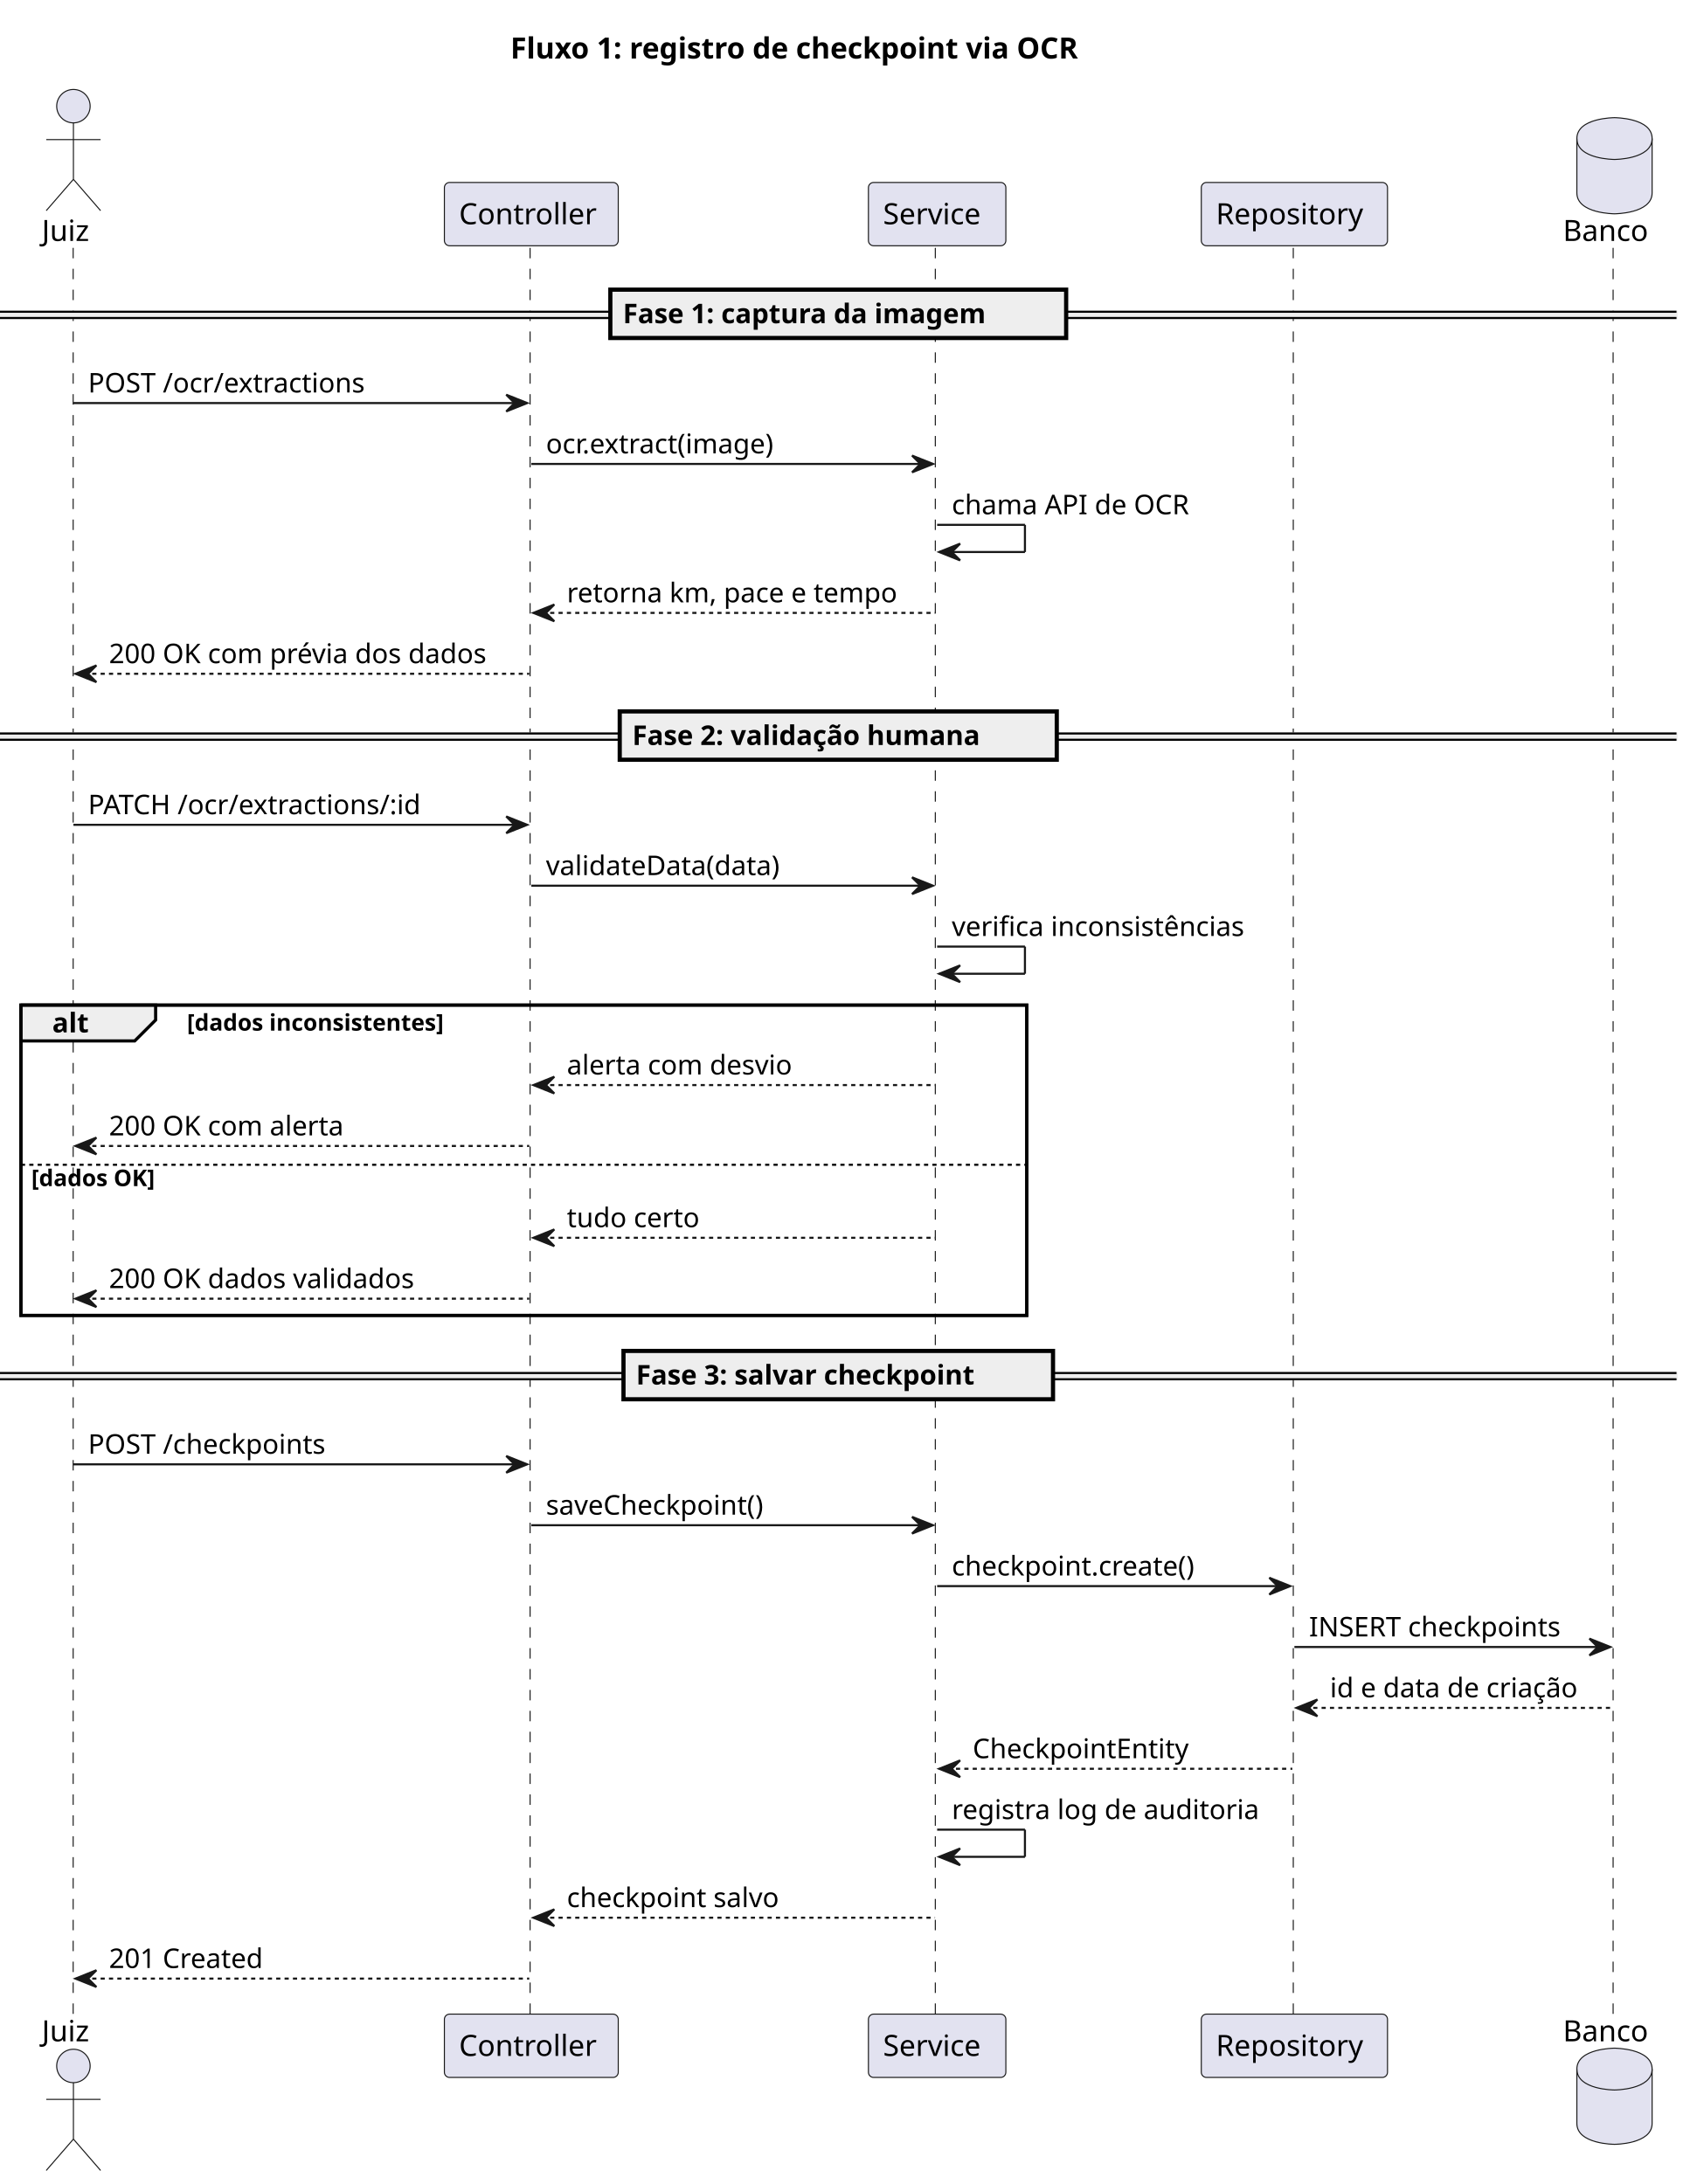
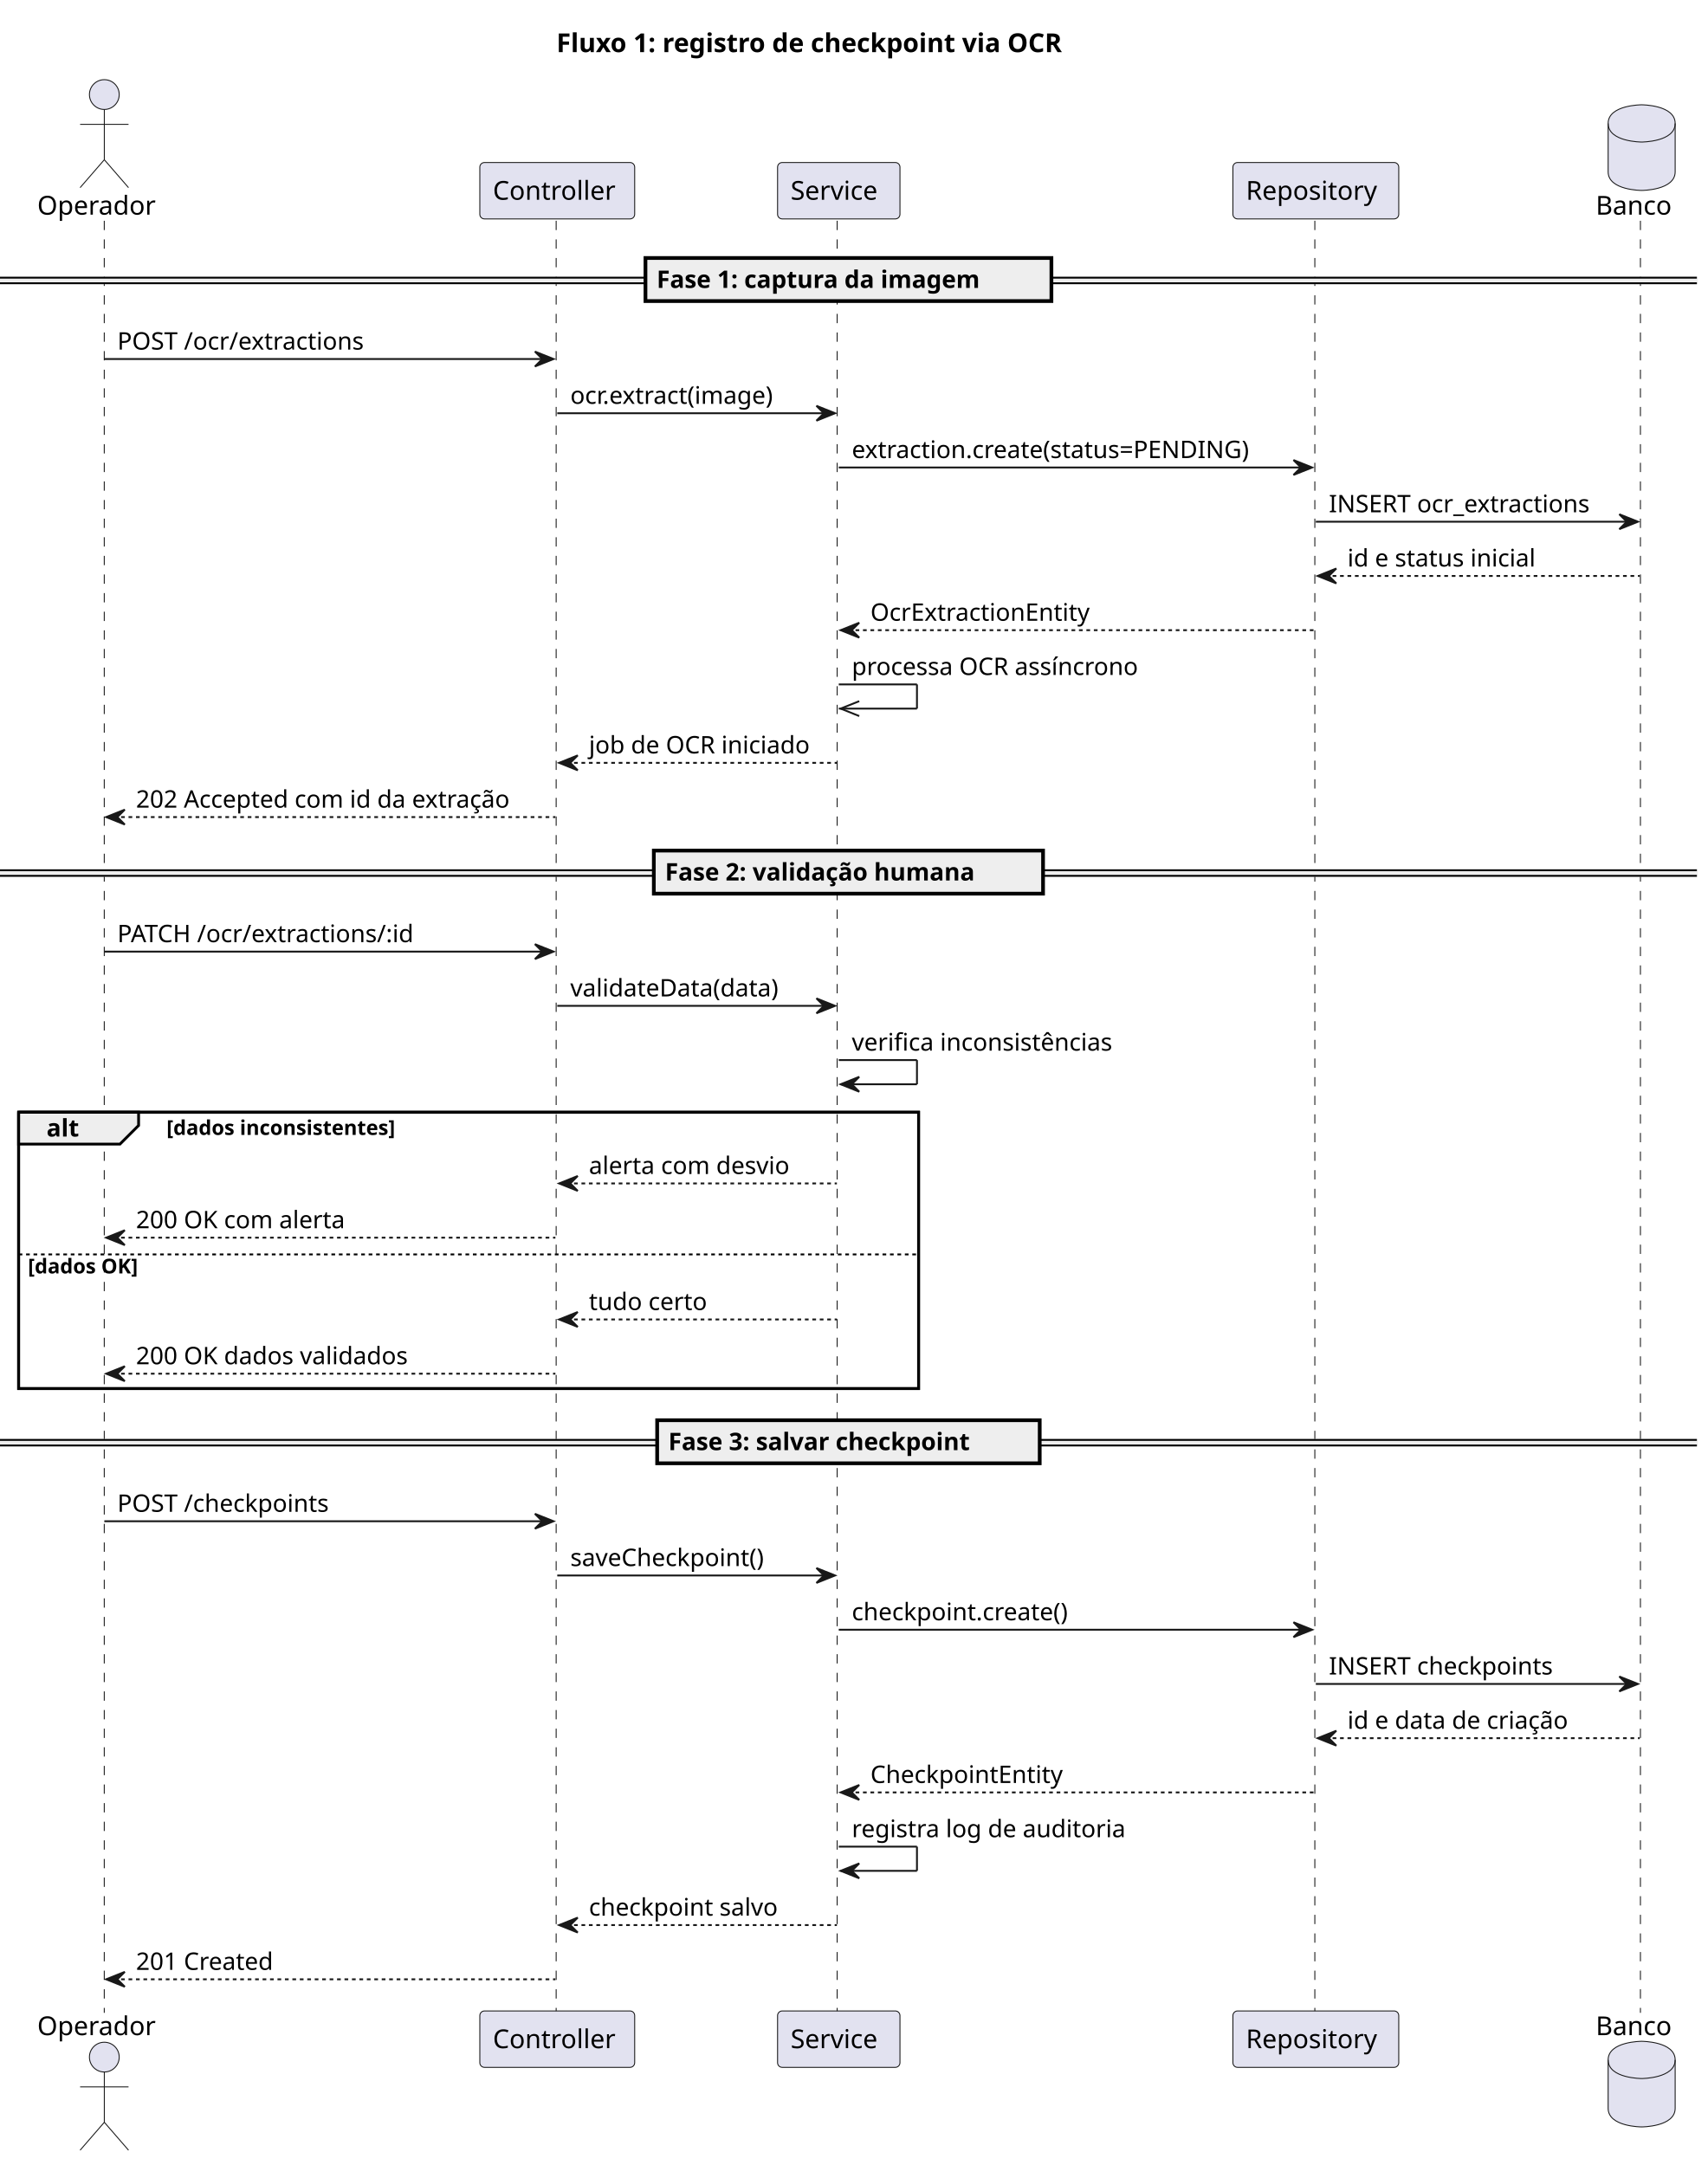
- <svg xmlns="http://www.w3.org/2000/svg" contentStyleType="text/css" data-diagram-type="SEQUENCE" height="1045px" preserveAspectRatio="none" style="width:808px;height:1045px;background:#FFFFFF;" version="1.1" viewBox="0 0 808 1045" width="808px" zoomAndPan="magnify">
+ <svg xmlns="http://www.w3.org/2000/svg" contentStyleType="text/css" data-diagram-type="SEQUENCE" height="1163px" preserveAspectRatio="none" style="width:917px;height:1163px;background:#FFFFFF;" version="1.1" viewBox="0 0 917 1163" width="917px" zoomAndPan="magnify">
  <defs />
  <g>
-     <text fill="#000000" font-family="sans-serif" font-size="14" font-weight="bold" lengthAdjust="spacing" textLength="312.642" x="244.156" y="27.995">Fluxo 1: registro de checkpoint via OCR</text>
-     <rect fill="none" height="148.469" style="stroke:#000000;stroke-width:1.5;" width="481.152" x="10" y="480.922" />
-     <g>
-       <rect fill="#000000" fill-opacity="0" height="846.125" width="8" x="31.12" y="118.594" />
-       <line style="stroke:#181818;stroke-width:0.5;stroke-dasharray:5,5;" x1="35" x2="35" y1="118.594" y2="964.719" />
-     </g>
-     <g>
-       <rect fill="#000000" fill-opacity="0" height="846.125" width="8" x="250.158" y="118.594" />
-       <line style="stroke:#181818;stroke-width:0.5;stroke-dasharray:5,5;" x1="253.572" x2="253.572" y1="118.594" y2="964.719" />
-     </g>
-     <g>
-       <rect fill="#000000" fill-opacity="0" height="846.125" width="8" x="444.282" y="118.594" />
-       <line style="stroke:#181818;stroke-width:0.5;stroke-dasharray:5,5;" x1="447.411" x2="447.411" y1="118.594" y2="964.719" />
-     </g>
-     <g>
-       <rect fill="#000000" fill-opacity="0" height="846.125" width="8" x="615.177" y="118.594" />
-       <line style="stroke:#181818;stroke-width:0.5;stroke-dasharray:5,5;" x1="618.641" x2="618.641" y1="118.594" y2="964.719" />
-     </g>
-     <g>
-       <rect fill="#000000" fill-opacity="0" height="846.125" width="8" x="768.294" y="118.594" />
-       <line style="stroke:#181818;stroke-width:0.5;stroke-dasharray:5,5;" x1="771.635" x2="771.635" y1="118.594" y2="964.719" />
-     </g>
-     <g class="participant participant-head" data-participant="Juiz">
-       <text fill="#000000" font-family="sans-serif" font-size="14" lengthAdjust="spacing" textLength="24.24" x="20" y="115.292">Juiz</text>
-       <ellipse cx="35.12" cy="50.797" fill="#E2E2F0" rx="8" ry="8" style="stroke:#181818;stroke-width:0.5;" />
-       <path d="M35.12,58.797 L35.12,85.797 M22.12,66.797 L48.12,66.797 M35.12,85.797 L22.12,100.797 M35.12,85.797 L48.12,100.797" fill="none" style="stroke:#181818;stroke-width:0.5;" />
-     </g>
-     <g class="participant participant-tail" data-participant="Juiz">
-       <text fill="#000000" font-family="sans-serif" font-size="14" lengthAdjust="spacing" textLength="24.24" x="20" y="976.714">Juiz</text>
-       <ellipse cx="35.12" cy="988.516" fill="#E2E2F0" rx="8" ry="8" style="stroke:#181818;stroke-width:0.5;" />
-       <path d="M35.12,996.516 L35.12,1023.516 M22.12,1004.516 L48.12,1004.516 M35.12,1023.516 L22.12,1038.516 M35.12,1023.516 L48.12,1038.516" fill="none" style="stroke:#181818;stroke-width:0.5;" />
-     </g>
-     <g class="participant participant-head" data-participant="Controller">
-       <rect fill="#E2E2F0" height="30.297" rx="2.5" ry="2.5" style="stroke:#181818;stroke-width:0.5;" width="83.173" x="212.572" y="87.297" />
-       <text fill="#000000" font-family="sans-serif" font-size="14" lengthAdjust="spacing" textLength="69.173" x="219.572" y="107.292">Controller</text>
-     </g>
-     <g class="participant participant-tail" data-participant="Controller">
-       <rect fill="#E2E2F0" height="30.297" rx="2.5" ry="2.5" style="stroke:#181818;stroke-width:0.5;" width="83.173" x="212.572" y="963.719" />
-       <text fill="#000000" font-family="sans-serif" font-size="14" lengthAdjust="spacing" textLength="69.173" x="219.572" y="983.714">Controller</text>
-     </g>
-     <g class="participant participant-head" data-participant="Service">
-       <rect fill="#E2E2F0" height="30.297" rx="2.5" ry="2.5" style="stroke:#181818;stroke-width:0.5;" width="65.741" x="415.411" y="87.297" />
-       <text fill="#000000" font-family="sans-serif" font-size="14" lengthAdjust="spacing" textLength="51.741" x="422.411" y="107.292">Service</text>
-     </g>
-     <g class="participant participant-tail" data-participant="Service">
-       <rect fill="#E2E2F0" height="30.297" rx="2.5" ry="2.5" style="stroke:#181818;stroke-width:0.5;" width="65.741" x="415.411" y="963.719" />
-       <text fill="#000000" font-family="sans-serif" font-size="14" lengthAdjust="spacing" textLength="51.741" x="422.411" y="983.714">Service</text>
-     </g>
-     <g class="participant participant-head" data-participant="Repository">
-       <rect fill="#E2E2F0" height="30.297" rx="2.5" ry="2.5" style="stroke:#181818;stroke-width:0.5;" width="89.072" x="574.641" y="87.297" />
-       <text fill="#000000" font-family="sans-serif" font-size="14" lengthAdjust="spacing" textLength="75.072" x="581.641" y="107.292">Repository</text>
-     </g>
-     <g class="participant participant-tail" data-participant="Repository">
-       <rect fill="#E2E2F0" height="30.297" rx="2.5" ry="2.5" style="stroke:#181818;stroke-width:0.5;" width="89.072" x="574.641" y="963.719" />
-       <text fill="#000000" font-family="sans-serif" font-size="14" lengthAdjust="spacing" textLength="75.072" x="581.641" y="983.714">Repository</text>
-     </g>
-     <g class="participant participant-head" data-participant="Banco">
-       <text fill="#000000" font-family="sans-serif" font-size="14" lengthAdjust="spacing" textLength="43.319" x="747.635" y="115.292">Banco</text>
-       <path d="M754.294,66.297 C754.294,56.297 772.294,56.297 772.294,56.297 C772.294,56.297 790.294,56.297 790.294,66.297 L790.294,92.297 C790.294,102.297 772.294,102.297 772.294,102.297 C772.294,102.297 754.294,102.297 754.294,92.297 L754.294,66.297" fill="#E2E2F0" style="stroke:#181818;stroke-width:0.5;" />
-       <path d="M754.294,66.297 C754.294,76.297 772.294,76.297 772.294,76.297 C772.294,76.297 790.294,76.297 790.294,66.297" fill="none" style="stroke:#181818;stroke-width:0.5;" />
-     </g>
-     <g class="participant participant-tail" data-participant="Banco">
-       <text fill="#000000" font-family="sans-serif" font-size="14" lengthAdjust="spacing" textLength="43.319" x="747.635" y="976.714">Banco</text>
-       <path d="M754.294,990.016 C754.294,980.016 772.294,980.016 772.294,980.016 C772.294,980.016 790.294,980.016 790.294,990.016 L790.294,1016.016 C790.294,1026.016 772.294,1026.016 772.294,1026.016 C772.294,1026.016 754.294,1026.016 754.294,1016.016 L754.294,990.016" fill="#E2E2F0" style="stroke:#181818;stroke-width:0.5;" />
-       <path d="M754.294,990.016 C754.294,1000.016 772.294,1000.016 772.294,1000.016 C772.294,1000.016 790.294,1000.016 790.294,990.016" fill="none" style="stroke:#181818;stroke-width:0.5;" />
-     </g>
-     <rect fill="#EEEEEE" height="3" style="stroke:#EEEEEE;stroke-width:1;" width="801.954" x="0" y="149.16" />
-     <line style="stroke:#000000;stroke-width:1;" x1="0" x2="801.954" y1="149.16" y2="149.16" />
-     <line style="stroke:#000000;stroke-width:1;" x1="0" x2="801.954" y1="152.16" y2="152.16" />
-     <rect fill="#EEEEEE" height="23.133" style="stroke:#000000;stroke-width:2;" width="218.039" x="291.957" y="138.594" />
-     <text fill="#000000" font-family="sans-serif" font-size="13" font-weight="bold" lengthAdjust="spacing" textLength="199.513" x="297.957" y="154.661">Fase 1: captura da imagem</text>
-     <g class="message" data-participant-1="Juiz" data-participant-2="Controller">
-       <polygon fill="#181818" points="242.158,188.859,252.158,192.859,242.158,196.859,246.158,192.859" style="stroke:#181818;stroke-width:1;" />
-       <line style="stroke:#181818;stroke-width:1;" x1="35.12" x2="248.158" y1="192.859" y2="192.859" />
-       <text fill="#000000" font-family="sans-serif" font-size="13" lengthAdjust="spacing" textLength="140.524" x="42.12" y="187.793">POST /ocr/extractions</text>
-     </g>
-     <g class="message" data-participant-1="Controller" data-participant-2="Service">
-       <polygon fill="#181818" points="436.282,217.992,446.282,221.992,436.282,225.992,440.282,221.992" style="stroke:#181818;stroke-width:1;" />
-       <line style="stroke:#181818;stroke-width:1;" x1="254.158" x2="442.282" y1="221.992" y2="221.992" />
-       <text fill="#000000" font-family="sans-serif" font-size="13" lengthAdjust="spacing" textLength="121.558" x="261.158" y="216.926">ocr.extract(image)</text>
-     </g>
-     <g class="message" data-participant-1="Service" data-participant-2="Service">
-       <line style="stroke:#181818;stroke-width:1;" x1="448.282" x2="490.282" y1="251.125" y2="251.125" />
-       <line style="stroke:#181818;stroke-width:1;" x1="490.282" x2="490.282" y1="251.125" y2="264.125" />
-       <line style="stroke:#181818;stroke-width:1;" x1="449.282" x2="490.282" y1="264.125" y2="264.125" />
-       <polygon fill="#181818" points="459.282,260.125,449.282,264.125,459.282,268.125,455.282,264.125" style="stroke:#181818;stroke-width:1;" />
-       <text fill="#000000" font-family="sans-serif" font-size="13" lengthAdjust="spacing" textLength="121.539" x="455.282" y="246.059">chama API de OCR</text>
-     </g>
-     <g class="message" data-participant-1="Service" data-participant-2="Controller">
-       <polygon fill="#181818" points="265.158,289.258,255.158,293.258,265.158,297.258,261.158,293.258" style="stroke:#181818;stroke-width:1;" />
-       <line style="stroke:#181818;stroke-width:1;stroke-dasharray:2,2;" x1="259.158" x2="447.282" y1="293.258" y2="293.258" />
-       <text fill="#000000" font-family="sans-serif" font-size="13" lengthAdjust="spacing" textLength="170.124" x="271.158" y="288.192">retorna km, pace e tempo</text>
-     </g>
-     <g class="message" data-participant-1="Controller" data-participant-2="Juiz">
-       <polygon fill="#181818" points="46.12,318.391,36.12,322.391,46.12,326.391,42.12,322.391" style="stroke:#181818;stroke-width:1;" />
-       <line style="stroke:#181818;stroke-width:1;stroke-dasharray:2,2;" x1="40.12" x2="253.158" y1="322.391" y2="322.391" />
-       <text fill="#000000" font-family="sans-serif" font-size="13" lengthAdjust="spacing" textLength="195.038" x="52.12" y="317.325">200 OK com prévia dos dados</text>
-     </g>
-     <rect fill="#EEEEEE" height="3" style="stroke:#EEEEEE;stroke-width:1;" width="801.954" x="0" y="350.957" />
-     <line style="stroke:#000000;stroke-width:1;" x1="0" x2="801.954" y1="350.957" y2="350.957" />
-     <line style="stroke:#000000;stroke-width:1;" x1="0" x2="801.954" y1="353.957" y2="353.957" />
-     <rect fill="#EEEEEE" height="23.133" style="stroke:#000000;stroke-width:2;" width="209.057" x="296.449" y="340.391" />
-     <text fill="#000000" font-family="sans-serif" font-size="13" font-weight="bold" lengthAdjust="spacing" textLength="190.531" x="302.449" y="356.457">Fase 2: validação humana</text>
-     <g class="message" data-participant-1="Juiz" data-participant-2="Controller">
-       <polygon fill="#181818" points="242.158,390.656,252.158,394.656,242.158,398.656,246.158,394.656" style="stroke:#181818;stroke-width:1;" />
-       <line style="stroke:#181818;stroke-width:1;" x1="35.12" x2="248.158" y1="394.656" y2="394.656" />
-       <text fill="#000000" font-family="sans-serif" font-size="13" lengthAdjust="spacing" textLength="170.409" x="42.12" y="389.59">PATCH /ocr/extractions/:id</text>
-     </g>
-     <g class="message" data-participant-1="Controller" data-participant-2="Service">
-       <polygon fill="#181818" points="436.282,419.789,446.282,423.789,436.282,427.789,440.282,423.789" style="stroke:#181818;stroke-width:1;" />
-       <line style="stroke:#181818;stroke-width:1;" x1="254.158" x2="442.282" y1="423.789" y2="423.789" />
-       <text fill="#000000" font-family="sans-serif" font-size="13" lengthAdjust="spacing" textLength="122.662" x="261.158" y="418.723">validateData(data)</text>
-     </g>
-     <g class="message" data-participant-1="Service" data-participant-2="Service">
-       <line style="stroke:#181818;stroke-width:1;" x1="448.282" x2="490.282" y1="452.922" y2="452.922" />
-       <line style="stroke:#181818;stroke-width:1;" x1="490.282" x2="490.282" y1="452.922" y2="465.922" />
-       <line style="stroke:#181818;stroke-width:1;" x1="449.282" x2="490.282" y1="465.922" y2="465.922" />
-       <polygon fill="#181818" points="459.282,461.922,449.282,465.922,459.282,469.922,455.282,465.922" style="stroke:#181818;stroke-width:1;" />
-       <text fill="#000000" font-family="sans-serif" font-size="13" lengthAdjust="spacing" textLength="151.265" x="455.282" y="447.856">verifica inconsistências</text>
-     </g>
-     <path d="M10,480.922 L74.443,480.922 L74.443,488.055 L64.443,498.055 L10,498.055 L10,480.922" fill="#EEEEEE" style="stroke:#000000;stroke-width:1.5;" />
-     <rect fill="none" height="148.469" style="stroke:#000000;stroke-width:1.5;" width="481.152" x="10" y="480.922" />
-     <text fill="#000000" font-family="sans-serif" font-size="13" font-weight="bold" lengthAdjust="spacing" textLength="19.443" x="25" y="493.989">alt</text>
-     <text fill="#000000" font-family="sans-serif" font-size="11" font-weight="bold" lengthAdjust="spacing" textLength="141.351" x="89.443" y="493.132">[dados inconsistentes]</text>
-     <g class="message" data-participant-1="Service" data-participant-2="Controller">
-       <polygon fill="#181818" points="265.158,515.188,255.158,519.188,265.158,523.188,261.158,519.188" style="stroke:#181818;stroke-width:1;" />
-       <line style="stroke:#181818;stroke-width:1;stroke-dasharray:2,2;" x1="259.158" x2="447.282" y1="519.188" y2="519.188" />
-       <text fill="#000000" font-family="sans-serif" font-size="13" lengthAdjust="spacing" textLength="116.295" x="271.158" y="514.122">alerta com desvio</text>
-     </g>
-     <g class="message" data-participant-1="Controller" data-participant-2="Juiz">
-       <polygon fill="#181818" points="46.12,544.32,36.12,548.32,46.12,552.32,42.12,548.32" style="stroke:#181818;stroke-width:1;" />
-       <line style="stroke:#181818;stroke-width:1;stroke-dasharray:2,2;" x1="40.12" x2="253.158" y1="548.32" y2="548.32" />
-       <text fill="#000000" font-family="sans-serif" font-size="13" lengthAdjust="spacing" textLength="121.716" x="52.12" y="543.254">200 OK com alerta</text>
-     </g>
-     <line style="stroke:#000000;stroke-width:1;stroke-dasharray:2,2;" x1="10" x2="491.152" y1="557.32" y2="557.32" />
-     <text fill="#000000" font-family="sans-serif" font-size="11" font-weight="bold" lengthAdjust="spacing" textLength="69.035" x="15" y="567.531">[dados OK]</text>
-     <g class="message" data-participant-1="Service" data-participant-2="Controller">
-       <polygon fill="#181818" points="265.158,588.258,255.158,592.258,265.158,596.258,261.158,592.258" style="stroke:#181818;stroke-width:1;" />
-       <line style="stroke:#181818;stroke-width:1;stroke-dasharray:2,2;" x1="259.158" x2="447.282" y1="592.258" y2="592.258" />
-       <text fill="#000000" font-family="sans-serif" font-size="13" lengthAdjust="spacing" textLength="67.215" x="271.158" y="587.192">tudo certo</text>
-     </g>
-     <g class="message" data-participant-1="Controller" data-participant-2="Juiz">
-       <polygon fill="#181818" points="46.12,617.391,36.12,621.391,46.12,625.391,42.12,621.391" style="stroke:#181818;stroke-width:1;" />
-       <line style="stroke:#181818;stroke-width:1;stroke-dasharray:2,2;" x1="40.12" x2="253.158" y1="621.391" y2="621.391" />
-       <text fill="#000000" font-family="sans-serif" font-size="13" lengthAdjust="spacing" textLength="157.244" x="52.12" y="616.325">200 OK dados validados</text>
-     </g>
-     <rect fill="#EEEEEE" height="3" style="stroke:#EEEEEE;stroke-width:1;" width="801.954" x="0" y="656.957" />
-     <line style="stroke:#000000;stroke-width:1;" x1="0" x2="801.954" y1="656.957" y2="656.957" />
-     <line style="stroke:#000000;stroke-width:1;" x1="0" x2="801.954" y1="659.957" y2="659.957" />
-     <rect fill="#EEEEEE" height="23.133" style="stroke:#000000;stroke-width:2;" width="205.471" x="298.242" y="646.391" />
-     <text fill="#000000" font-family="sans-serif" font-size="13" font-weight="bold" lengthAdjust="spacing" textLength="186.945" x="304.242" y="662.457">Fase 3: salvar checkpoint</text>
-     <g class="message" data-participant-1="Juiz" data-participant-2="Controller">
-       <polygon fill="#181818" points="242.158,696.656,252.158,700.656,242.158,704.656,246.158,700.656" style="stroke:#181818;stroke-width:1;" />
-       <line style="stroke:#181818;stroke-width:1;" x1="35.12" x2="248.158" y1="700.656" y2="700.656" />
-       <text fill="#000000" font-family="sans-serif" font-size="13" lengthAdjust="spacing" textLength="120.764" x="42.12" y="695.59">POST /checkpoints</text>
-     </g>
-     <g class="message" data-participant-1="Controller" data-participant-2="Service">
-       <polygon fill="#181818" points="436.282,725.789,446.282,729.789,436.282,733.789,440.282,729.789" style="stroke:#181818;stroke-width:1;" />
-       <line style="stroke:#181818;stroke-width:1;" x1="254.158" x2="442.282" y1="729.789" y2="729.789" />
-       <text fill="#000000" font-family="sans-serif" font-size="13" lengthAdjust="spacing" textLength="113.718" x="261.158" y="724.723">saveCheckpoint()</text>
-     </g>
-     <g class="message" data-participant-1="Service" data-participant-2="Repository">
-       <polygon fill="#181818" points="607.177,754.922,617.177,758.922,607.177,762.922,611.177,758.922" style="stroke:#181818;stroke-width:1;" />
-       <line style="stroke:#181818;stroke-width:1;" x1="448.282" x2="613.177" y1="758.922" y2="758.922" />
-       <text fill="#000000" font-family="sans-serif" font-size="13" lengthAdjust="spacing" textLength="127.042" x="455.282" y="753.856">checkpoint.create()</text>
-     </g>
-     <g class="message" data-participant-1="Repository" data-participant-2="Banco">
-       <polygon fill="#181818" points="760.294,784.055,770.294,788.055,760.294,792.055,764.294,788.055" style="stroke:#181818;stroke-width:1;" />
-       <line style="stroke:#181818;stroke-width:1;" x1="619.177" x2="766.294" y1="788.055" y2="788.055" />
-       <text fill="#000000" font-family="sans-serif" font-size="13" lengthAdjust="spacing" textLength="129.118" x="626.177" y="782.989">INSERT checkpoints</text>
-     </g>
-     <g class="message" data-participant-1="Banco" data-participant-2="Repository">
-       <polygon fill="#181818" points="630.177,813.188,620.177,817.188,630.177,821.188,626.177,817.188" style="stroke:#181818;stroke-width:1;" />
-       <line style="stroke:#181818;stroke-width:1;stroke-dasharray:2,2;" x1="624.177" x2="771.294" y1="817.188" y2="817.188" />
-       <text fill="#000000" font-family="sans-serif" font-size="13" lengthAdjust="spacing" textLength="129.06" x="636.177" y="812.122">id e data de criação</text>
-     </g>
-     <g class="message" data-participant-1="Repository" data-participant-2="Service">
-       <polygon fill="#181818" points="459.282,842.32,449.282,846.32,459.282,850.32,455.282,846.32" style="stroke:#181818;stroke-width:1;" />
-       <line style="stroke:#181818;stroke-width:1;stroke-dasharray:2,2;" x1="453.282" x2="618.177" y1="846.32" y2="846.32" />
-       <text fill="#000000" font-family="sans-serif" font-size="13" lengthAdjust="spacing" textLength="111.097" x="465.282" y="841.254">CheckpointEntity</text>
-     </g>
-     <g class="message" data-participant-1="Service" data-participant-2="Service">
-       <line style="stroke:#181818;stroke-width:1;" x1="448.282" x2="490.282" y1="875.453" y2="875.453" />
-       <line style="stroke:#181818;stroke-width:1;" x1="490.282" x2="490.282" y1="875.453" y2="888.453" />
-       <line style="stroke:#181818;stroke-width:1;" x1="449.282" x2="490.282" y1="888.453" y2="888.453" />
-       <polygon fill="#181818" points="459.282,884.453,449.282,888.453,459.282,892.453,455.282,888.453" style="stroke:#181818;stroke-width:1;" />
-       <text fill="#000000" font-family="sans-serif" font-size="13" lengthAdjust="spacing" textLength="156.895" x="455.282" y="870.387">registra log de auditoria</text>
-     </g>
-     <g class="message" data-participant-1="Service" data-participant-2="Controller">
-       <polygon fill="#181818" points="265.158,913.586,255.158,917.586,265.158,921.586,261.158,917.586" style="stroke:#181818;stroke-width:1;" />
-       <line style="stroke:#181818;stroke-width:1;stroke-dasharray:2,2;" x1="259.158" x2="447.282" y1="917.586" y2="917.586" />
-       <text fill="#000000" font-family="sans-serif" font-size="13" lengthAdjust="spacing" textLength="109.345" x="271.158" y="912.52">checkpoint salvo</text>
-     </g>
-     <g class="message" data-participant-1="Controller" data-participant-2="Juiz">
-       <polygon fill="#181818" points="46.12,942.719,36.12,946.719,46.12,950.719,42.12,946.719" style="stroke:#181818;stroke-width:1;" />
-       <line style="stroke:#181818;stroke-width:1;stroke-dasharray:2,2;" x1="40.12" x2="253.158" y1="946.719" y2="946.719" />
-       <text fill="#000000" font-family="sans-serif" font-size="13" lengthAdjust="spacing" textLength="80.679" x="52.12" y="941.653">201 Created</text>
+     <g class="title" data-source-line="1">
+       <text fill="#000000" font-family="sans-serif" font-size="14" font-weight="700" lengthAdjust="spacing" textLength="312.642" x="298.878" y="27.995">Fluxo 1: registro de checkpoint via OCR</text>
+     </g>
+     <rect fill="none" height="148.469" style="stroke:#000000;stroke-width:1.5;" width="483.376" x="10" y="597.453" />
+     <g class="participant-lifeline" data-entity-uid="part1" data-qualified-name="Operador" data-source-line="3" id="part1-lifeline">
+       <g>
+         <rect fill="#000000" fill-opacity="0" height="962.656" width="8" x="52.031" y="118.594" />
+         <line style="stroke:#181818;stroke-width:0.5;stroke-dasharray:5,5;" x1="56" x2="56" y1="118.594" y2="1081.25" />
+       </g>
+     </g>
+     <g class="participant-lifeline" data-entity-uid="part2" data-qualified-name="Controller" data-source-line="4" id="part2-lifeline">
+       <g>
+         <rect fill="#000000" fill-opacity="0" height="962.656" width="8" x="295.305" y="118.594" />
+         <line style="stroke:#181818;stroke-width:0.5;stroke-dasharray:5,5;" x1="298.718" x2="298.718" y1="118.594" y2="1081.25" />
+       </g>
+     </g>
+     <g class="participant-lifeline" data-entity-uid="part3" data-qualified-name="Service" data-source-line="5" id="part3-lifeline">
+       <g>
+         <rect fill="#000000" fill-opacity="0" height="962.656" width="8" x="446.505" y="118.594" />
+         <line style="stroke:#181818;stroke-width:0.5;stroke-dasharray:5,5;" x1="449.635" x2="449.635" y1="118.594" y2="1081.25" />
+       </g>
+     </g>
+     <g class="participant-lifeline" data-entity-uid="part4" data-qualified-name="Repository" data-source-line="6" id="part4-lifeline">
+       <g>
+         <rect fill="#000000" fill-opacity="0" height="962.656" width="8" x="702.741" y="118.594" />
+         <line style="stroke:#181818;stroke-width:0.5;stroke-dasharray:5,5;" x1="706.205" x2="706.205" y1="118.594" y2="1081.25" />
+       </g>
+     </g>
+     <g class="participant-lifeline" data-entity-uid="part5" data-qualified-name="Banco" data-source-line="7" id="part5-lifeline">
+       <g>
+         <rect fill="#000000" fill-opacity="0" height="962.656" width="8" x="877.739" y="118.594" />
+         <line style="stroke:#181818;stroke-width:0.5;stroke-dasharray:5,5;" x1="881.079" x2="881.079" y1="118.594" y2="1081.25" />
+       </g>
+     </g>
+     <g class="participant participant-head" data-entity-uid="part1" data-qualified-name="Operador" data-source-line="3" id="part1-head">
+       <text fill="#000000" font-family="sans-serif" font-size="14" lengthAdjust="spacing" textLength="66.062" x="20" y="115.292">Operador</text>
+       <ellipse cx="56.031" cy="50.797" fill="#E2E2F0" rx="8" ry="8" style="stroke:#181818;stroke-width:0.5;" />
+       <path d="M56.031,58.797 L56.031,85.797 M43.031,66.797 L69.031,66.797 M56.031,85.797 L43.031,100.797 M56.031,85.797 L69.031,100.797" fill="none" style="stroke:#181818;stroke-width:0.5;" />
+     </g>
+     <g class="participant participant-tail" data-entity-uid="part1" data-qualified-name="Operador" data-source-line="3" id="part1-tail">
+       <text fill="#000000" font-family="sans-serif" font-size="14" lengthAdjust="spacing" textLength="66.062" x="20" y="1093.245">Operador</text>
+       <ellipse cx="56.031" cy="1105.047" fill="#E2E2F0" rx="8" ry="8" style="stroke:#181818;stroke-width:0.5;" />
+       <path d="M56.031,1113.047 L56.031,1140.047 M43.031,1121.047 L69.031,1121.047 M56.031,1140.047 L43.031,1155.047 M56.031,1140.047 L69.031,1155.047" fill="none" style="stroke:#181818;stroke-width:0.5;" />
+     </g>
+     <g class="participant participant-head" data-entity-uid="part2" data-qualified-name="Controller" data-source-line="4" id="part2-head">
+       <rect fill="#E2E2F0" height="30.297" rx="2.5" ry="2.5" style="stroke:#181818;stroke-width:0.5;" width="83.173" x="257.718" y="87.297" />
+       <text fill="#000000" font-family="sans-serif" font-size="14" lengthAdjust="spacing" textLength="69.173" x="264.718" y="107.292">Controller</text>
+     </g>
+     <g class="participant participant-tail" data-entity-uid="part2" data-qualified-name="Controller" data-source-line="4" id="part2-tail">
+       <rect fill="#E2E2F0" height="30.297" rx="2.5" ry="2.5" style="stroke:#181818;stroke-width:0.5;" width="83.173" x="257.718" y="1080.25" />
+       <text fill="#000000" font-family="sans-serif" font-size="14" lengthAdjust="spacing" textLength="69.173" x="264.718" y="1100.245">Controller</text>
+     </g>
+     <g class="participant participant-head" data-entity-uid="part3" data-qualified-name="Service" data-source-line="5" id="part3-head">
+       <rect fill="#E2E2F0" height="30.297" rx="2.5" ry="2.5" style="stroke:#181818;stroke-width:0.5;" width="65.741" x="417.635" y="87.297" />
+       <text fill="#000000" font-family="sans-serif" font-size="14" lengthAdjust="spacing" textLength="51.741" x="424.635" y="107.292">Service</text>
+     </g>
+     <g class="participant participant-tail" data-entity-uid="part3" data-qualified-name="Service" data-source-line="5" id="part3-tail">
+       <rect fill="#E2E2F0" height="30.297" rx="2.5" ry="2.5" style="stroke:#181818;stroke-width:0.5;" width="65.741" x="417.635" y="1080.25" />
+       <text fill="#000000" font-family="sans-serif" font-size="14" lengthAdjust="spacing" textLength="51.741" x="424.635" y="1100.245">Service</text>
+     </g>
+     <g class="participant participant-head" data-entity-uid="part4" data-qualified-name="Repository" data-source-line="6" id="part4-head">
+       <rect fill="#E2E2F0" height="30.297" rx="2.5" ry="2.5" style="stroke:#181818;stroke-width:0.5;" width="89.072" x="662.205" y="87.297" />
+       <text fill="#000000" font-family="sans-serif" font-size="14" lengthAdjust="spacing" textLength="75.072" x="669.205" y="107.292">Repository</text>
+     </g>
+     <g class="participant participant-tail" data-entity-uid="part4" data-qualified-name="Repository" data-source-line="6" id="part4-tail">
+       <rect fill="#E2E2F0" height="30.297" rx="2.5" ry="2.5" style="stroke:#181818;stroke-width:0.5;" width="89.072" x="662.205" y="1080.25" />
+       <text fill="#000000" font-family="sans-serif" font-size="14" lengthAdjust="spacing" textLength="75.072" x="669.205" y="1100.245">Repository</text>
+     </g>
+     <g class="participant participant-head" data-entity-uid="part5" data-qualified-name="Banco" data-source-line="7" id="part5-head">
+       <text fill="#000000" font-family="sans-serif" font-size="14" lengthAdjust="spacing" textLength="43.319" x="857.079" y="115.292">Banco</text>
+       <path d="M863.739,66.297 C863.739,56.297 881.739,56.297 881.739,56.297 C881.739,56.297 899.739,56.297 899.739,66.297 L899.739,92.297 C899.739,102.297 881.739,102.297 881.739,102.297 C881.739,102.297 863.739,102.297 863.739,92.297 L863.739,66.297" fill="#E2E2F0" style="stroke:#181818;stroke-width:0.5;" />
+       <path d="M863.739,66.297 C863.739,76.297 881.739,76.297 881.739,76.297 C881.739,76.297 899.739,76.297 899.739,66.297" fill="none" style="stroke:#181818;stroke-width:0.5;" />
+     </g>
+     <g class="participant participant-tail" data-entity-uid="part5" data-qualified-name="Banco" data-source-line="7" id="part5-tail">
+       <text fill="#000000" font-family="sans-serif" font-size="14" lengthAdjust="spacing" textLength="43.319" x="857.079" y="1093.245">Banco</text>
+       <path d="M863.739,1106.547 C863.739,1096.547 881.739,1096.547 881.739,1096.547 C881.739,1096.547 899.739,1096.547 899.739,1106.547 L899.739,1132.547 C899.739,1142.547 881.739,1142.547 881.739,1142.547 C881.739,1142.547 863.739,1142.547 863.739,1132.547 L863.739,1106.547" fill="#E2E2F0" style="stroke:#181818;stroke-width:0.5;" />
+       <path d="M863.739,1106.547 C863.739,1116.547 881.739,1116.547 881.739,1116.547 C881.739,1116.547 899.739,1116.547 899.739,1106.547" fill="none" style="stroke:#181818;stroke-width:0.5;" />
+     </g>
+     <rect fill="#EEEEEE" height="3" style="stroke:#EEEEEE;stroke-width:1;" width="911.398" x="0" y="149.16" />
+     <line style="stroke:#000000;stroke-width:1;" x1="0" x2="911.398" y1="149.16" y2="149.16" />
+     <line style="stroke:#000000;stroke-width:1;" x1="0" x2="911.398" y1="152.16" y2="152.16" />
+     <rect fill="#EEEEEE" height="23.133" style="stroke:#000000;stroke-width:2;" width="218.039" x="346.68" y="138.594" />
+     <text fill="#000000" font-family="sans-serif" font-size="13" font-weight="700" lengthAdjust="spacing" textLength="199.513" x="352.68" y="154.661">Fase 1: captura da imagem</text>
+     <g class="message" data-entity-1="part1" data-entity-2="part2" data-source-line="11" id="msg1">
+       <polygon fill="#181818" points="287.305,188.859,297.305,192.859,287.305,196.859,291.305,192.859" style="stroke:#181818;stroke-width:1;" />
+       <line style="stroke:#181818;stroke-width:1;" x1="56.031" x2="293.305" y1="192.859" y2="192.859" />
+       <text fill="#000000" font-family="sans-serif" font-size="13" lengthAdjust="spacing" textLength="140.524" x="63.031" y="187.793">POST /ocr/extractions</text>
+     </g>
+     <g class="message" data-entity-1="part2" data-entity-2="part3" data-source-line="12" id="msg2">
+       <polygon fill="#181818" points="438.505,217.992,448.505,221.992,438.505,225.992,442.505,221.992" style="stroke:#181818;stroke-width:1;" />
+       <line style="stroke:#181818;stroke-width:1;" x1="299.305" x2="444.505" y1="221.992" y2="221.992" />
+       <text fill="#000000" font-family="sans-serif" font-size="13" lengthAdjust="spacing" textLength="121.558" x="306.305" y="216.926">ocr.extract(image)</text>
+     </g>
+     <g class="message" data-entity-1="part3" data-entity-2="part4" data-source-line="13" id="msg3">
+       <polygon fill="#181818" points="694.741,247.125,704.741,251.125,694.741,255.125,698.741,251.125" style="stroke:#181818;stroke-width:1;" />
+       <line style="stroke:#181818;stroke-width:1;" x1="450.505" x2="700.741" y1="251.125" y2="251.125" />
+       <text fill="#000000" font-family="sans-serif" font-size="13" lengthAdjust="spacing" textLength="232.235" x="457.505" y="246.059">extraction.create(status=PENDING)</text>
+     </g>
+     <g class="message" data-entity-1="part4" data-entity-2="part5" data-source-line="14" id="msg4">
+       <polygon fill="#181818" points="869.739,276.258,879.739,280.258,869.739,284.258,873.739,280.258" style="stroke:#181818;stroke-width:1;" />
+       <line style="stroke:#181818;stroke-width:1;" x1="706.741" x2="875.739" y1="280.258" y2="280.258" />
+       <text fill="#000000" font-family="sans-serif" font-size="13" lengthAdjust="spacing" textLength="150.998" x="713.741" y="275.192">INSERT ocr_extractions</text>
+     </g>
+     <g class="message" data-entity-1="part5" data-entity-2="part4" data-source-line="15" id="msg5">
+       <polygon fill="#181818" points="717.741,305.391,707.741,309.391,717.741,313.391,713.741,309.391" style="stroke:#181818;stroke-width:1;" />
+       <line style="stroke:#181818;stroke-width:1;stroke-dasharray:2,2;" x1="711.741" x2="880.739" y1="309.391" y2="309.391" />
+       <text fill="#000000" font-family="sans-serif" font-size="13" lengthAdjust="spacing" textLength="110.005" x="723.741" y="304.325">id e status inicial</text>
+     </g>
+     <g class="message" data-entity-1="part4" data-entity-2="part3" data-source-line="16" id="msg6">
+       <polygon fill="#181818" points="461.505,334.523,451.505,338.523,461.505,342.523,457.505,338.523" style="stroke:#181818;stroke-width:1;" />
+       <line style="stroke:#181818;stroke-width:1;stroke-dasharray:2,2;" x1="455.505" x2="705.741" y1="338.523" y2="338.523" />
+       <text fill="#000000" font-family="sans-serif" font-size="13" lengthAdjust="spacing" textLength="127.042" x="467.505" y="333.457">OcrExtractionEntity</text>
+     </g>
+     <g class="message" data-entity-1="part3" data-entity-2="part3" data-source-line="17" id="msg7">
+       <line style="stroke:#181818;stroke-width:1;" x1="450.505" x2="492.505" y1="367.656" y2="367.656" />
+       <line style="stroke:#181818;stroke-width:1;" x1="492.505" x2="492.505" y1="367.656" y2="380.656" />
+       <line style="stroke:#181818;stroke-width:1;" x1="450.505" x2="492.505" y1="380.656" y2="380.656" />
+       <line style="stroke:#181818;stroke-width:1;" x1="451.505" x2="461.505" y1="380.656" y2="376.656" />
+       <line style="stroke:#181818;stroke-width:1;" x1="451.505" x2="461.505" y1="380.656" y2="384.656" />
+       <text fill="#000000" font-family="sans-serif" font-size="13" lengthAdjust="spacing" textLength="164.817" x="457.505" y="362.59">processa OCR assíncrono</text>
+     </g>
+     <g class="message" data-entity-1="part3" data-entity-2="part2" data-source-line="18" id="msg8">
+       <polygon fill="#181818" points="310.305,405.789,300.305,409.789,310.305,413.789,306.305,409.789" style="stroke:#181818;stroke-width:1;" />
+       <line style="stroke:#181818;stroke-width:1;stroke-dasharray:2,2;" x1="304.305" x2="449.505" y1="409.789" y2="409.789" />
+       <text fill="#000000" font-family="sans-serif" font-size="13" lengthAdjust="spacing" textLength="127.201" x="316.305" y="404.723">job de OCR iniciado</text>
+     </g>
+     <g class="message" data-entity-1="part2" data-entity-2="part1" data-source-line="19" id="msg9">
+       <polygon fill="#181818" points="67.031,434.922,57.031,438.922,67.031,442.922,63.031,438.922" style="stroke:#181818;stroke-width:1;" />
+       <line style="stroke:#181818;stroke-width:1;stroke-dasharray:2,2;" x1="61.031" x2="298.305" y1="438.922" y2="438.922" />
+       <text fill="#000000" font-family="sans-serif" font-size="13" lengthAdjust="spacing" textLength="219.273" x="73.031" y="433.856">202 Accepted com id da extração</text>
+     </g>
+     <rect fill="#EEEEEE" height="3" style="stroke:#EEEEEE;stroke-width:1;" width="911.398" x="0" y="467.488" />
+     <line style="stroke:#000000;stroke-width:1;" x1="0" x2="911.398" y1="467.488" y2="467.488" />
+     <line style="stroke:#000000;stroke-width:1;" x1="0" x2="911.398" y1="470.488" y2="470.488" />
+     <rect fill="#EEEEEE" height="23.133" style="stroke:#000000;stroke-width:2;" width="209.057" x="351.171" y="456.922" />
+     <text fill="#000000" font-family="sans-serif" font-size="13" font-weight="700" lengthAdjust="spacing" textLength="190.531" x="357.171" y="472.989">Fase 2: validação humana</text>
+     <g class="message" data-entity-1="part1" data-entity-2="part2" data-source-line="23" id="msg10">
+       <polygon fill="#181818" points="287.305,507.188,297.305,511.188,287.305,515.188,291.305,511.188" style="stroke:#181818;stroke-width:1;" />
+       <line style="stroke:#181818;stroke-width:1;" x1="56.031" x2="293.305" y1="511.188" y2="511.188" />
+       <text fill="#000000" font-family="sans-serif" font-size="13" lengthAdjust="spacing" textLength="170.409" x="63.031" y="506.122">PATCH /ocr/extractions/:id</text>
+     </g>
+     <g class="message" data-entity-1="part2" data-entity-2="part3" data-source-line="24" id="msg11">
+       <polygon fill="#181818" points="438.505,536.32,448.505,540.32,438.505,544.32,442.505,540.32" style="stroke:#181818;stroke-width:1;" />
+       <line style="stroke:#181818;stroke-width:1;" x1="299.305" x2="444.505" y1="540.32" y2="540.32" />
+       <text fill="#000000" font-family="sans-serif" font-size="13" lengthAdjust="spacing" textLength="122.662" x="306.305" y="535.254">validateData(data)</text>
+     </g>
+     <g class="message" data-entity-1="part3" data-entity-2="part3" data-source-line="25" id="msg12">
+       <line style="stroke:#181818;stroke-width:1;" x1="450.505" x2="492.505" y1="569.453" y2="569.453" />
+       <line style="stroke:#181818;stroke-width:1;" x1="492.505" x2="492.505" y1="569.453" y2="582.453" />
+       <line style="stroke:#181818;stroke-width:1;" x1="451.505" x2="492.505" y1="582.453" y2="582.453" />
+       <polygon fill="#181818" points="461.505,578.453,451.505,582.453,461.505,586.453,457.505,582.453" style="stroke:#181818;stroke-width:1;" />
+       <text fill="#000000" font-family="sans-serif" font-size="13" lengthAdjust="spacing" textLength="151.265" x="457.505" y="564.387">verifica inconsistências</text>
+     </g>
+     <path d="M10,597.453 L74.443,597.453 L74.443,604.586 L64.443,614.586 L10,614.586 L10,597.453" fill="#EEEEEE" style="stroke:#000000;stroke-width:1.5;" />
+     <rect fill="none" height="148.469" style="stroke:#000000;stroke-width:1.5;" width="483.376" x="10" y="597.453" />
+     <text fill="#000000" font-family="sans-serif" font-size="13" font-weight="700" lengthAdjust="spacing" textLength="19.443" x="25" y="610.52">alt</text>
+     <text fill="#000000" font-family="sans-serif" font-size="11" font-weight="700" lengthAdjust="spacing" textLength="141.351" x="89.443" y="609.664">[dados inconsistentes]</text>
+     <g class="message" data-entity-1="part3" data-entity-2="part2" data-source-line="28" id="msg13">
+       <polygon fill="#181818" points="310.305,631.719,300.305,635.719,310.305,639.719,306.305,635.719" style="stroke:#181818;stroke-width:1;" />
+       <line style="stroke:#181818;stroke-width:1;stroke-dasharray:2,2;" x1="304.305" x2="449.505" y1="635.719" y2="635.719" />
+       <text fill="#000000" font-family="sans-serif" font-size="13" lengthAdjust="spacing" textLength="116.295" x="316.305" y="630.653">alerta com desvio</text>
+     </g>
+     <g class="message" data-entity-1="part2" data-entity-2="part1" data-source-line="29" id="msg14">
+       <polygon fill="#181818" points="67.031,660.852,57.031,664.852,67.031,668.852,63.031,664.852" style="stroke:#181818;stroke-width:1;" />
+       <line style="stroke:#181818;stroke-width:1;stroke-dasharray:2,2;" x1="61.031" x2="298.305" y1="664.852" y2="664.852" />
+       <text fill="#000000" font-family="sans-serif" font-size="13" lengthAdjust="spacing" textLength="121.716" x="73.031" y="659.786">200 OK com alerta</text>
+     </g>
+     <line style="stroke:#000000;stroke-width:1;stroke-dasharray:2,2;" x1="10" x2="493.376" y1="673.852" y2="673.852" />
+     <text fill="#000000" font-family="sans-serif" font-size="11" font-weight="700" lengthAdjust="spacing" textLength="69.035" x="15" y="684.062">[dados OK]</text>
+     <g class="message" data-entity-1="part3" data-entity-2="part2" data-source-line="31" id="msg15">
+       <polygon fill="#181818" points="310.305,704.789,300.305,708.789,310.305,712.789,306.305,708.789" style="stroke:#181818;stroke-width:1;" />
+       <line style="stroke:#181818;stroke-width:1;stroke-dasharray:2,2;" x1="304.305" x2="449.505" y1="708.789" y2="708.789" />
+       <text fill="#000000" font-family="sans-serif" font-size="13" lengthAdjust="spacing" textLength="67.215" x="316.305" y="703.723">tudo certo</text>
+     </g>
+     <g class="message" data-entity-1="part2" data-entity-2="part1" data-source-line="32" id="msg16">
+       <polygon fill="#181818" points="67.031,733.922,57.031,737.922,67.031,741.922,63.031,737.922" style="stroke:#181818;stroke-width:1;" />
+       <line style="stroke:#181818;stroke-width:1;stroke-dasharray:2,2;" x1="61.031" x2="298.305" y1="737.922" y2="737.922" />
+       <text fill="#000000" font-family="sans-serif" font-size="13" lengthAdjust="spacing" textLength="157.244" x="73.031" y="732.856">200 OK dados validados</text>
+     </g>
+     <rect fill="#EEEEEE" height="3" style="stroke:#EEEEEE;stroke-width:1;" width="911.398" x="0" y="773.488" />
+     <line style="stroke:#000000;stroke-width:1;" x1="0" x2="911.398" y1="773.488" y2="773.488" />
+     <line style="stroke:#000000;stroke-width:1;" x1="0" x2="911.398" y1="776.488" y2="776.488" />
+     <rect fill="#EEEEEE" height="23.133" style="stroke:#000000;stroke-width:2;" width="205.471" x="352.964" y="762.922" />
+     <text fill="#000000" font-family="sans-serif" font-size="13" font-weight="700" lengthAdjust="spacing" textLength="186.945" x="358.964" y="778.989">Fase 3: salvar checkpoint</text>
+     <g class="message" data-entity-1="part1" data-entity-2="part2" data-source-line="37" id="msg17">
+       <polygon fill="#181818" points="287.305,813.188,297.305,817.188,287.305,821.188,291.305,817.188" style="stroke:#181818;stroke-width:1;" />
+       <line style="stroke:#181818;stroke-width:1;" x1="56.031" x2="293.305" y1="817.188" y2="817.188" />
+       <text fill="#000000" font-family="sans-serif" font-size="13" lengthAdjust="spacing" textLength="120.764" x="63.031" y="812.122">POST /checkpoints</text>
+     </g>
+     <g class="message" data-entity-1="part2" data-entity-2="part3" data-source-line="38" id="msg18">
+       <polygon fill="#181818" points="438.505,842.32,448.505,846.32,438.505,850.32,442.505,846.32" style="stroke:#181818;stroke-width:1;" />
+       <line style="stroke:#181818;stroke-width:1;" x1="299.305" x2="444.505" y1="846.32" y2="846.32" />
+       <text fill="#000000" font-family="sans-serif" font-size="13" lengthAdjust="spacing" textLength="113.718" x="306.305" y="841.254">saveCheckpoint()</text>
+     </g>
+     <g class="message" data-entity-1="part3" data-entity-2="part4" data-source-line="39" id="msg19">
+       <polygon fill="#181818" points="694.741,871.453,704.741,875.453,694.741,879.453,698.741,875.453" style="stroke:#181818;stroke-width:1;" />
+       <line style="stroke:#181818;stroke-width:1;" x1="450.505" x2="700.741" y1="875.453" y2="875.453" />
+       <text fill="#000000" font-family="sans-serif" font-size="13" lengthAdjust="spacing" textLength="127.042" x="457.505" y="870.387">checkpoint.create()</text>
+     </g>
+     <g class="message" data-entity-1="part4" data-entity-2="part5" data-source-line="40" id="msg20">
+       <polygon fill="#181818" points="869.739,900.586,879.739,904.586,869.739,908.586,873.739,904.586" style="stroke:#181818;stroke-width:1;" />
+       <line style="stroke:#181818;stroke-width:1;" x1="706.741" x2="875.739" y1="904.586" y2="904.586" />
+       <text fill="#000000" font-family="sans-serif" font-size="13" lengthAdjust="spacing" textLength="129.118" x="713.741" y="899.52">INSERT checkpoints</text>
+     </g>
+     <g class="message" data-entity-1="part5" data-entity-2="part4" data-source-line="41" id="msg21">
+       <polygon fill="#181818" points="717.741,929.719,707.741,933.719,717.741,937.719,713.741,933.719" style="stroke:#181818;stroke-width:1;" />
+       <line style="stroke:#181818;stroke-width:1;stroke-dasharray:2,2;" x1="711.741" x2="880.739" y1="933.719" y2="933.719" />
+       <text fill="#000000" font-family="sans-serif" font-size="13" lengthAdjust="spacing" textLength="129.06" x="723.741" y="928.653">id e data de criação</text>
+     </g>
+     <g class="message" data-entity-1="part4" data-entity-2="part3" data-source-line="42" id="msg22">
+       <polygon fill="#181818" points="461.505,958.852,451.505,962.852,461.505,966.852,457.505,962.852" style="stroke:#181818;stroke-width:1;" />
+       <line style="stroke:#181818;stroke-width:1;stroke-dasharray:2,2;" x1="455.505" x2="705.741" y1="962.852" y2="962.852" />
+       <text fill="#000000" font-family="sans-serif" font-size="13" lengthAdjust="spacing" textLength="111.097" x="467.505" y="957.786">CheckpointEntity</text>
+     </g>
+     <g class="message" data-entity-1="part3" data-entity-2="part3" data-source-line="43" id="msg23">
+       <line style="stroke:#181818;stroke-width:1;" x1="450.505" x2="492.505" y1="991.984" y2="991.984" />
+       <line style="stroke:#181818;stroke-width:1;" x1="492.505" x2="492.505" y1="991.984" y2="1004.984" />
+       <line style="stroke:#181818;stroke-width:1;" x1="451.505" x2="492.505" y1="1004.984" y2="1004.984" />
+       <polygon fill="#181818" points="461.505,1000.984,451.505,1004.984,461.505,1008.984,457.505,1004.984" style="stroke:#181818;stroke-width:1;" />
+       <text fill="#000000" font-family="sans-serif" font-size="13" lengthAdjust="spacing" textLength="156.895" x="457.505" y="986.918">registra log de auditoria</text>
+     </g>
+     <g class="message" data-entity-1="part3" data-entity-2="part2" data-source-line="44" id="msg24">
+       <polygon fill="#181818" points="310.305,1030.117,300.305,1034.117,310.305,1038.117,306.305,1034.117" style="stroke:#181818;stroke-width:1;" />
+       <line style="stroke:#181818;stroke-width:1;stroke-dasharray:2,2;" x1="304.305" x2="449.505" y1="1034.117" y2="1034.117" />
+       <text fill="#000000" font-family="sans-serif" font-size="13" lengthAdjust="spacing" textLength="109.345" x="316.305" y="1029.051">checkpoint salvo</text>
+     </g>
+     <g class="message" data-entity-1="part2" data-entity-2="part1" data-source-line="45" id="msg25">
+       <polygon fill="#181818" points="67.031,1059.25,57.031,1063.25,67.031,1067.25,63.031,1063.25" style="stroke:#181818;stroke-width:1;" />
+       <line style="stroke:#181818;stroke-width:1;stroke-dasharray:2,2;" x1="61.031" x2="298.305" y1="1063.25" y2="1063.25" />
+       <text fill="#000000" font-family="sans-serif" font-size="13" lengthAdjust="spacing" textLength="80.679" x="73.031" y="1058.184">201 Created</text>
    </g>
  </g>
</svg>
